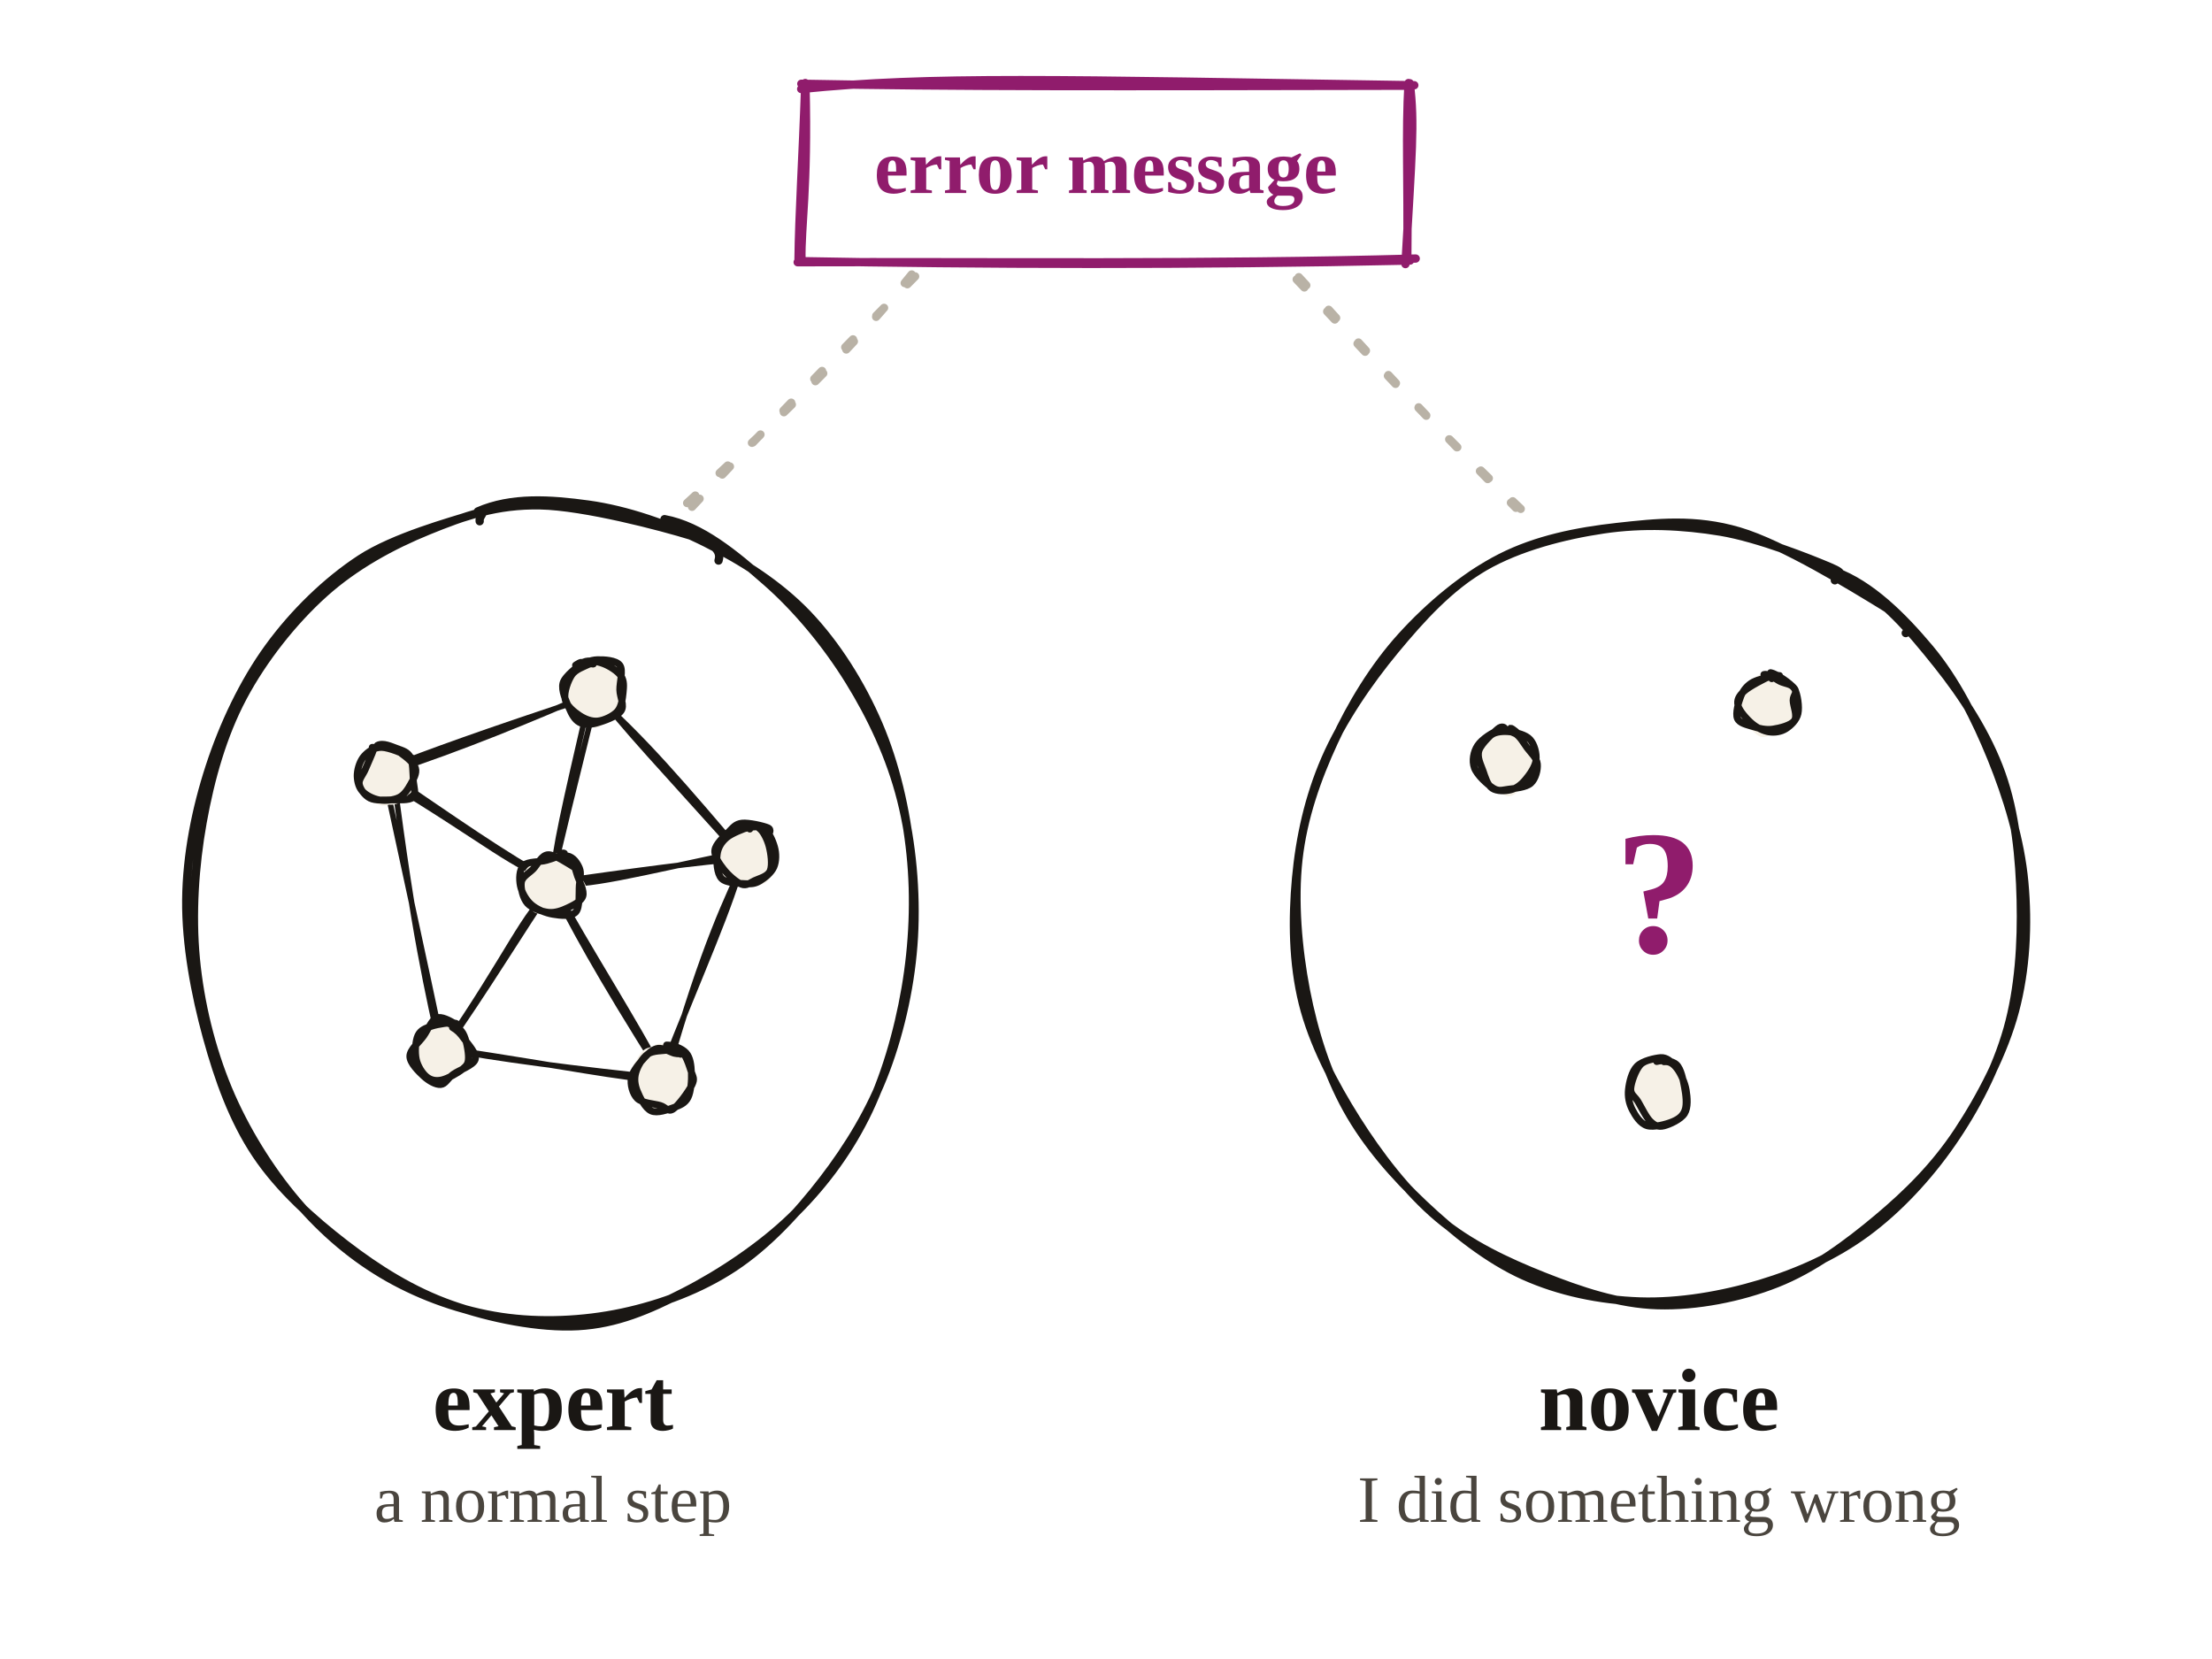
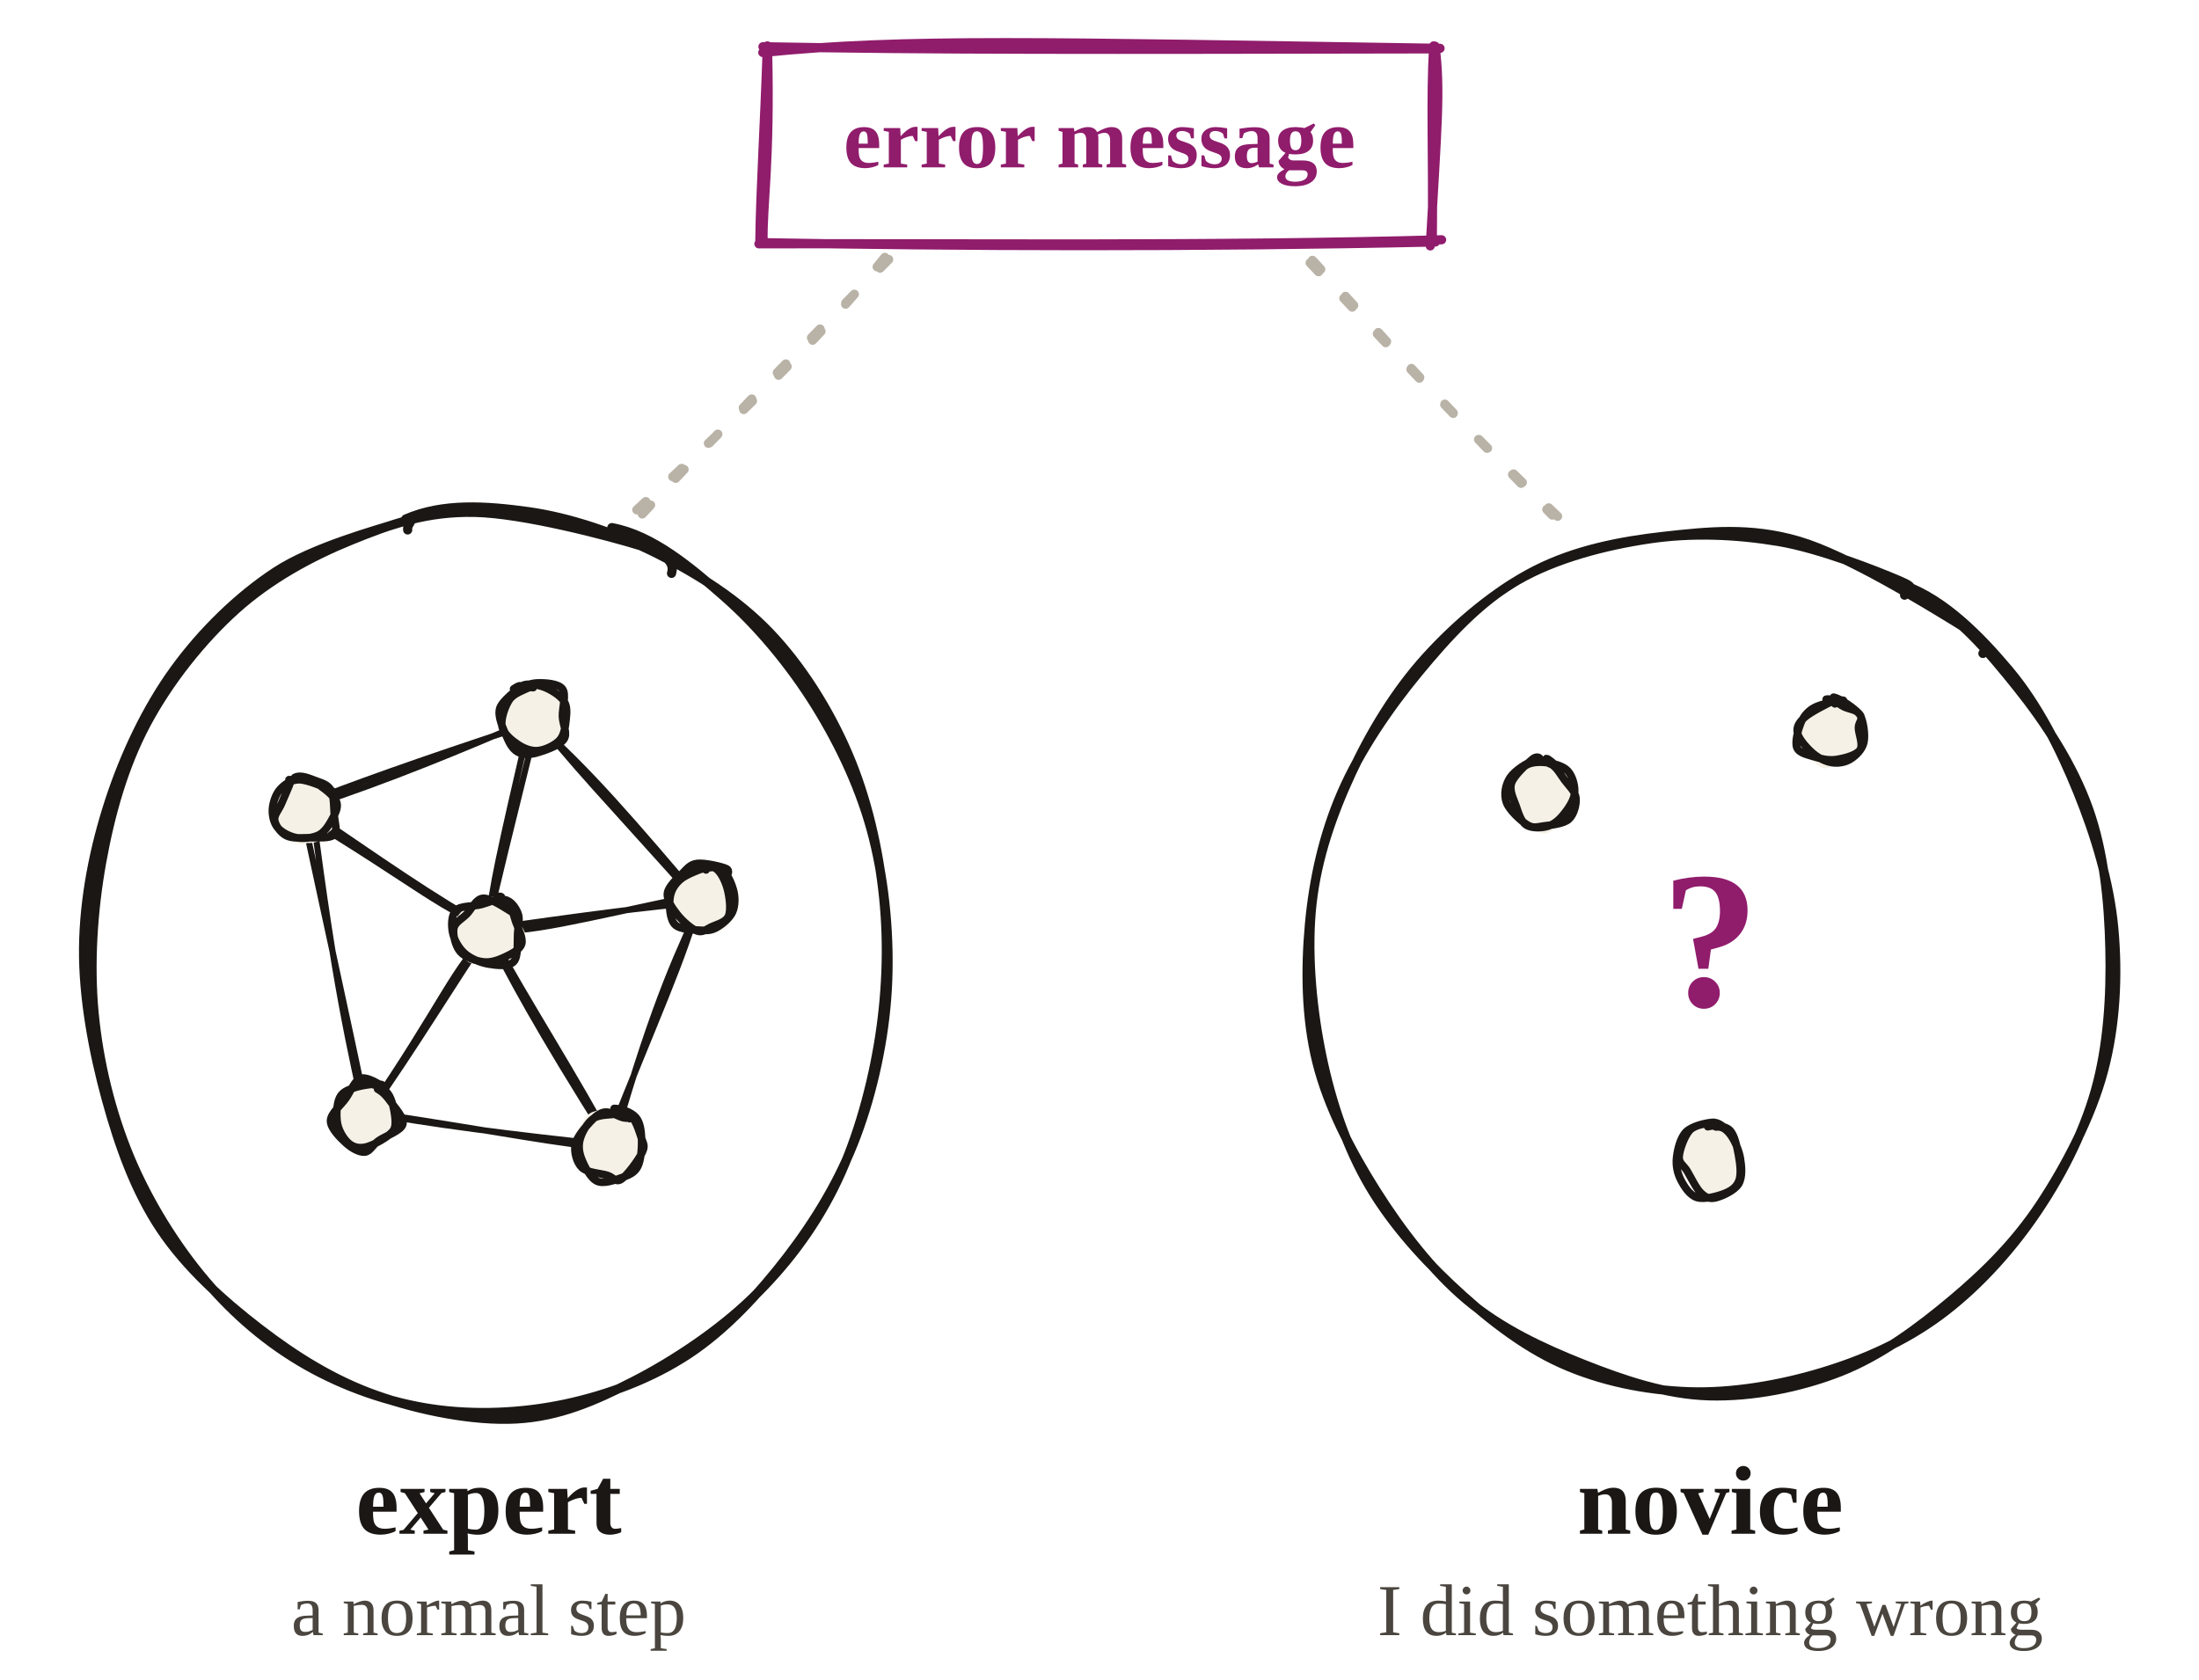
- <svg xmlns="http://www.w3.org/2000/svg" viewBox="0 0 800 600" role="img">
+ <svg xmlns="http://www.w3.org/2000/svg" viewBox="40 15 720 550" role="img">
  <path d="M289.757 32.191 C336.361 27.45, 380.784 28.785, 511.503 30.824 M289.806 30.294 C344.82 31.357, 399.6 31.223, 509.596 31.005 M509.868 30.104 C511.675 44.659, 510.59 55.337, 508.296 95.516 M509.41 30.03 C508.362 48.299, 509.296 65.065, 508.972 93.166 M512.009 93.509 C436.682 95.592, 359.967 94.606, 288.484 94.84 M509.98 94.23 C432.319 95.952, 352.93 95.655, 289.333 94.445 M289.854 93.875 C289.63 81.811, 292.219 68.361, 291.325 31.111 M288.79 93.953 C288.98 77.333, 290.318 57.425, 291.237 30.028" stroke="#901C6C" stroke-width="3" fill="none" stroke-linecap="round" stroke-linejoin="round" />
  <text x="400" y="69.8" font-size="28" font-weight="800" fill="#901C6C" text-anchor="middle">error message</text>
  <path d="M329.722 99.271 C315.925 116.396, 300.36 134.506, 247.691 182.692 M330.971 99.955 C302.313 128.882, 273.537 158.261, 249.372 184.26" stroke="#B9B2A6" stroke-width="3" fill="none" stroke-linecap="round" stroke-linejoin="round" stroke-dasharray="4 12" />
  <path d="M469.723 100.242 C486.974 118.696, 501.653 136.479, 548.269 183.662 M468.968 101.063 C493.109 126.127, 515.209 151.226, 550.59 184.611" stroke="#B9B2A6" stroke-width="3" fill="none" stroke-linecap="round" stroke-linejoin="round" stroke-dasharray="4 12" />
  <path d="M240.332 187.76 C253.654 190.195, 265.997 200.62, 277.125 210.363 C288.252 220.106, 298.962 233.068, 307.095 246.217 C315.228 259.366, 322.019 273.816, 325.923 289.257 C329.827 304.699, 331.437 322.6, 330.519 338.866 C329.602 355.133, 325.886 372.232, 320.418 386.858 C314.949 401.484, 306.86 414.705, 297.708 426.621 C288.556 438.537, 277.63 450.338, 265.505 458.354 C253.381 466.37, 239.004 471.73, 224.962 474.718 C210.92 477.705, 195.349 478.386, 181.252 476.279 C167.155 474.173, 152.714 469.073, 140.379 462.08 C128.044 455.088, 116.9 445.708, 107.242 434.324 C97.585 422.941, 88.506 408.382, 82.434 393.78 C76.362 379.178, 72.336 362.778, 70.81 346.712 C69.283 330.645, 70.438 313.138, 73.274 297.38 C76.11 281.622, 80.495 265.967, 87.826 252.162 C95.158 238.358, 106.075 224.596, 117.261 214.553 C128.447 204.51, 141.917 197.202, 154.942 191.904 C167.967 186.606, 179.564 182.453, 195.41 182.764 C211.255 183.075, 239.273 190.443, 250.016 193.772 C260.76 197.1, 260.445 200.761, 259.872 202.736 M172.847 184.942 C184.961 179.632, 199.15 180.614, 212.882 182.509 C226.613 184.404, 242.024 189.69, 255.233 196.312 C268.443 202.933, 281.732 211.313, 292.139 222.238 C302.546 233.162, 311.476 247.411, 317.675 261.858 C323.874 276.305, 327.692 292.992, 329.335 308.922 C330.978 324.851, 330.253 341.593, 327.534 357.435 C324.815 373.277, 319.932 390.166, 313.02 403.973 C306.109 417.78, 296.995 429.73, 286.066 440.276 C275.137 450.821, 260.287 460.69, 247.448 467.245 C234.61 473.801, 223.058 478.836, 209.034 479.61 C195.011 480.384, 177.317 476.819, 163.307 471.89 C149.297 466.961, 136.755 459.095, 124.977 450.036 C113.199 440.978, 100.999 430.046, 92.638 417.54 C84.278 405.034, 79.029 390.358, 74.817 375 C70.604 359.642, 67.194 341.679, 67.364 325.391 C67.534 309.103, 70.884 292.457, 75.839 277.271 C80.794 262.085, 88.02 246.792, 97.094 234.278 C106.168 221.763, 118.053 210.186, 130.283 202.185 C142.512 194.185, 163.27 188.553, 170.47 186.275 C177.67 183.996, 173.087 186.092, 173.484 188.515" stroke="#1A1714" stroke-width="3" fill="none" stroke-linecap="round" stroke-linejoin="round" />
  <path d="M668.03 210.087 C680.537 215.675, 691.24 228.563, 700.542 240.188 C709.843 251.814, 718.793 265.606, 723.84 279.84 C728.887 294.073, 730.457 310.202, 730.824 325.588 C731.191 340.975, 730.199 357.524, 726.042 372.16 C721.885 386.795, 714.39 401.124, 705.884 413.402 C697.379 425.68, 686.555 437.343, 675.011 445.829 C663.467 454.315, 650.292 460.174, 636.618 464.318 C622.945 468.462, 607.234 471.184, 592.97 470.691 C578.707 470.199, 564.018 467.211, 551.037 461.364 C538.055 455.517, 525.744 445.662, 515.081 435.609 C504.419 425.557, 494.194 413.954, 487.061 401.048 C479.929 388.142, 475.199 373.225, 472.288 358.173 C469.377 343.121, 467.901 325.724, 469.595 310.736 C471.289 295.748, 476.245 281.664, 482.454 268.246 C488.663 254.828, 496.805 241.318, 506.851 230.23 C516.896 219.141, 529.74 208.32, 542.727 201.717 C555.715 195.113, 570.406 192.199, 584.776 190.607 C599.145 189.015, 613.016 187.482, 628.945 192.163 C644.874 196.844, 670.3 212.56, 680.35 218.693 C690.4 224.826, 690.787 227.316, 689.244 228.961 M663.516 206.63 C676.692 211.393, 688.36 223.212, 697.817 234.487 C707.273 245.763, 714.54 260.19, 720.255 274.281 C725.969 288.373, 730.693 303.798, 732.103 319.035 C733.514 334.273, 732.724 350.67, 728.719 365.705 C724.714 380.74, 716.34 396.764, 708.071 409.246 C699.802 421.727, 690.009 431.451, 679.107 440.596 C668.204 449.742, 655.925 458.878, 642.656 464.118 C629.388 469.358, 613.554 472.45, 599.497 472.035 C585.44 471.62, 571.529 466.873, 558.315 461.629 C545.101 456.385, 531.512 450.048, 520.214 440.571 C508.916 431.094, 498.7 417.723, 490.527 404.769 C482.354 391.815, 474.807 377.378, 471.178 362.846 C467.549 348.314, 467.398 332.296, 468.752 317.579 C470.106 302.861, 473.34 288.288, 479.301 274.54 C485.261 260.793, 494.921 246.683, 504.513 235.096 C514.105 223.508, 524.281 212.288, 536.853 205.015 C549.424 197.743, 565.705 193.581, 579.943 191.462 C594.181 189.342, 608.65 190.032, 622.281 192.297 C635.911 194.561, 654.839 202.117, 661.724 205.048 C668.61 207.978, 664.126 207.478, 663.595 209.878" stroke="#1A1714" stroke-width="3" fill="none" stroke-linecap="round" stroke-linejoin="round" />
  <path d="M139.727 277.956 C155.743 271.82, 173.253 265.3, 215.004 251.573 M140.759 279.186 C167.043 270.591, 192.051 260.184, 214.046 250.663" stroke="#1A1714" stroke-width="2" fill="none" stroke-linecap="round" stroke-linejoin="round" />
  <path d="M214.728 248.928 C226.497 264.422, 237.765 275.828, 270.583 312.543 M213.756 250.294 C232.823 266.833, 247.541 284.453, 270.264 311.014" stroke="#1A1714" stroke-width="2" fill="none" stroke-linecap="round" stroke-linejoin="round" />
  <path d="M269.729 309.899 C263.084 325.041, 254.923 340.176, 241.161 388.313 M269.354 308.802 C263.894 329.386, 254.491 348.868, 238.883 388.764" stroke="#1A1714" stroke-width="2" fill="none" stroke-linecap="round" stroke-linejoin="round" />
  <path d="M239.73 390.87 C222.904 389.697, 207.609 386.245, 161.739 379.283 M239.951 389.91 C209.76 386.772, 178.194 382.828, 160.102 379.115" stroke="#1A1714" stroke-width="2" fill="none" stroke-linecap="round" stroke-linejoin="round" />
  <path d="M159.731 381.842 C154.821 359.227, 149.512 337.18, 142.317 280.254 M160.548 381.018 C152.945 344.843, 145.377 310.569, 138.72 279.465" stroke="#1A1714" stroke-width="2" fill="none" stroke-linecap="round" stroke-linejoin="round" />
  <path d="M199.732 317.613 C186.946 314.787, 176.53 304.586, 137.696 281.224 M201.145 319.526 C181.008 308.301, 164.748 296.632, 139.939 279.816" stroke="#1A1714" stroke-width="2" fill="none" stroke-linecap="round" stroke-linejoin="round" />
  <path d="M199.733 318.584 C200.913 305.77, 203.534 294.348, 213.274 252.194 M199.142 320.633 C202.766 304.05, 207.053 287.167, 216.157 250.167" stroke="#1A1714" stroke-width="2" fill="none" stroke-linecap="round" stroke-linejoin="round" />
  <path d="M199.734 319.556 C212.302 320.988, 229.103 316.216, 268.852 307.964 M199.739 319.141 C226.465 315.377, 253.896 311.519, 269.776 310.517" stroke="#1A1714" stroke-width="2" fill="none" stroke-linecap="round" stroke-linejoin="round" />
  <path d="M199.735 320.527 C206.734 334.364, 215.257 350.708, 239.431 388.935 M200.336 320.249 C213.26 344.014, 228.921 367.927, 240.995 390.868" stroke="#1A1714" stroke-width="2" fill="none" stroke-linecap="round" stroke-linejoin="round" />
  <path d="M199.736 321.499 C189.293 330.193, 184.582 344.178, 160.009 379.905 M200.934 318.757 C187.486 338.492, 177.305 355.983, 159.613 381.219" stroke="#1A1714" stroke-width="2" fill="none" stroke-linecap="round" stroke-linejoin="round" />
  <path d="M146.739 272.156 C148.483 273.501, 148.219 275.513, 148.742 277.647 C149.265 279.781, 150.684 282.961, 149.876 284.963 C149.068 286.965, 145.947 288.614, 143.895 289.661 C141.842 290.707, 139.588 291.727, 137.56 291.244 C135.532 290.76, 133.108 288.578, 131.727 286.758 C130.345 284.938, 129.295 282.761, 129.271 280.324 C129.247 277.887, 129.825 274.034, 131.584 272.138 C133.344 270.241, 137.149 268.555, 139.828 268.947 C142.507 269.338, 146.19 273.197, 147.659 274.485 C149.127 275.772, 148.686 276.675, 148.639 276.67 M143.106 269.279 C145.145 270.499, 148.662 273.895, 149.68 276.317 C150.699 278.739, 149.883 281.6, 149.219 283.81 C148.556 286.02, 147.284 288.412, 145.701 289.579 C144.118 290.746, 141.692 291.428, 139.721 290.814 C137.75 290.2, 135.863 287.5, 133.876 285.896 C131.888 284.292, 128.303 282.951, 127.795 281.188 C127.286 279.424, 129.055 277.506, 130.824 275.316 C132.593 273.127, 136.433 268.762, 138.407 268.05 C140.382 267.339, 141.626 270.809, 142.672 271.046 C143.717 271.282, 144.711 269.479, 144.682 269.468" stroke="none" stroke-width="0" fill="#F6F1E7" stroke-linecap="round" stroke-linejoin="round" />
  <path d="M145.132 272.498 C146.776 273.648, 149.701 275.954, 150.267 277.806 C150.833 279.658, 149.513 281.845, 148.527 283.612 C147.541 285.379, 146.249 287.46, 144.35 288.407 C142.45 289.355, 139.374 289.701, 137.131 289.297 C134.889 288.892, 132.215 287.552, 130.895 285.978 C129.576 284.405, 129.077 281.949, 129.216 279.855 C129.355 277.761, 130.264 275.006, 131.729 273.414 C133.194 271.821, 135.284 270.274, 138.004 270.301 C140.724 270.328, 146.194 272.724, 148.051 273.576 C149.907 274.428, 149.24 275.359, 149.144 275.415 M136.492 269.575 C138.58 268.473, 141.671 270.033, 143.655 270.743 C145.64 271.453, 147.432 271.948, 148.399 273.834 C149.367 275.72, 149.307 279.631, 149.462 282.057 C149.616 284.482, 150.651 287.182, 149.325 288.387 C147.999 289.592, 144.087 289.24, 141.503 289.286 C138.919 289.331, 135.747 289.613, 133.819 288.661 C131.891 287.709, 130.211 285.327, 129.935 283.576 C129.659 281.825, 131.308 280.215, 132.162 278.157 C133.016 276.1, 134.65 272.542, 135.061 271.231 C135.473 269.92, 134.812 270.339, 134.631 270.289" stroke="#1A1714" stroke-width="2.5" fill="none" stroke-linecap="round" stroke-linejoin="round" />
  <path d="M210.071 240.016 C211.944 239.038, 215.733 239.237, 218.052 239.601 C220.372 239.965, 222.769 240.276, 223.988 242.198 C225.206 244.12, 225.738 248.401, 225.365 251.133 C224.993 253.865, 223.432 256.87, 221.751 258.59 C220.071 260.311, 217.222 261.408, 215.283 261.454 C213.343 261.501, 211.677 260.08, 210.114 258.868 C208.55 257.656, 206.455 256.434, 205.903 254.181 C205.35 251.928, 205.558 247.818, 206.799 245.348 C208.04 242.878, 211.68 240.467, 213.347 239.361 C215.014 238.255, 216.539 238.529, 216.8 238.712 M218.879 240.873 C221.116 241.339, 223.224 240.896, 224.214 243.109 C225.205 245.321, 225.421 251.402, 224.82 254.148 C224.22 256.895, 222.229 258.076, 220.611 259.587 C218.993 261.098, 217.103 263.585, 215.111 263.213 C213.12 262.842, 210.084 259.421, 208.661 257.356 C207.239 255.291, 206.713 252.886, 206.576 250.824 C206.439 248.762, 207.249 246.756, 207.841 244.985 C208.433 243.215, 208.143 241.333, 210.126 240.199 C212.108 239.066, 218.396 238.212, 219.736 238.184 C221.076 238.157, 218.689 239.731, 218.164 240.032" stroke="none" stroke-width="0" fill="#F6F1E7" stroke-linecap="round" stroke-linejoin="round" />
  <path d="M211.128 239.423 C212.902 238.627, 215.975 239.181, 218.217 240.021 C220.459 240.862, 223.391 242.726, 224.581 244.468 C225.771 246.21, 225.571 248.336, 225.355 250.473 C225.139 252.61, 224.809 255.574, 223.286 257.291 C221.762 259.007, 218.51 260.535, 216.215 260.771 C213.92 261.007, 211.489 260.04, 209.515 258.709 C207.541 257.377, 204.829 255.21, 204.372 252.781 C203.916 250.352, 205.409 246.196, 206.776 244.136 C208.143 242.076, 211.277 241.09, 212.575 240.421 C213.874 239.751, 214.722 240.342, 214.567 240.118 M209.181 241.028 C210.879 239.871, 213.49 238.681, 215.986 238.606 C218.483 238.531, 222.798 238.759, 224.16 240.577 C225.523 242.395, 224.09 246.757, 224.16 249.517 C224.231 252.276, 226.006 255.131, 224.582 257.136 C223.157 259.14, 218.136 260.867, 215.615 261.543 C213.095 262.218, 211.1 262.123, 209.457 261.19 C207.814 260.257, 206.731 258.303, 205.758 255.945 C204.784 253.587, 202.886 249.717, 203.614 247.04 C204.342 244.364, 209.381 240.945, 210.126 239.884 C210.87 238.824, 207.954 240.6, 208.084 240.676" stroke="#1A1714" stroke-width="2.5" fill="none" stroke-linecap="round" stroke-linejoin="round" />
  <path d="M268.741 299.139 C270.908 298.616, 272.596 300.164, 274.525 301.243 C276.454 302.322, 279.325 303.532, 280.316 305.612 C281.307 307.692, 281.095 311.427, 280.471 313.723 C279.847 316.019, 278.407 318.29, 276.573 319.39 C274.738 320.49, 271.897 320.617, 269.465 320.324 C267.034 320.031, 263.588 319.271, 261.982 317.631 C260.376 315.991, 260.004 312.756, 259.828 310.484 C259.652 308.211, 259.349 305.861, 260.926 303.996 C262.503 302.131, 267.492 299.857, 269.29 299.293 C271.088 298.729, 271.751 300.325, 271.716 300.611 M274.639 299.913 C276.42 300.177, 277.762 302.743, 278.721 304.468 C279.68 306.193, 280.928 307.935, 280.392 310.262 C279.855 312.589, 277.15 316.766, 275.502 318.431 C273.854 320.096, 272.508 320.367, 270.503 320.253 C268.497 320.139, 264.97 319.407, 263.468 317.745 C261.965 316.082, 261.901 312.327, 261.487 310.277 C261.073 308.228, 260.273 307.186, 260.984 305.447 C261.695 303.708, 263.77 300.657, 265.754 299.844 C267.738 299.032, 271.908 300.225, 272.889 300.57 C273.869 300.916, 271.355 301.975, 271.635 301.916" stroke="none" stroke-width="0" fill="#F6F1E7" stroke-linecap="round" stroke-linejoin="round" />
  <path d="M267.251 300.363 C269.288 299.53, 273.683 298.436, 275.825 299.427 C277.968 300.418, 279.43 303.952, 280.105 306.307 C280.78 308.662, 280.754 311.512, 279.875 313.558 C278.996 315.605, 276.541 317.578, 274.832 318.585 C273.124 319.593, 271.934 319.744, 269.624 319.601 C267.314 319.458, 262.683 319.483, 260.973 317.726 C259.263 315.969, 259.063 311.52, 259.365 309.058 C259.668 306.595, 260.871 304.615, 262.789 302.952 C264.707 301.288, 269.475 299.596, 270.874 299.077 C272.272 298.559, 271.191 299.551, 271.182 299.84 M274.382 299.416 C275.922 300.366, 277.434 303.373, 278.127 305.958 C278.82 308.543, 279.407 312.837, 278.537 314.924 C277.667 317.012, 274.627 317.669, 272.904 318.483 C271.181 319.297, 270.058 320.489, 268.199 319.81 C266.34 319.13, 263.361 316.462, 261.75 314.407 C260.14 312.351, 258.261 309.713, 258.537 307.478 C258.814 305.244, 261.778 302.627, 263.41 301 C265.042 299.372, 265.946 297.984, 268.328 297.712 C270.711 297.441, 276.141 298.677, 277.703 299.372 C279.265 300.066, 278.116 301.692, 277.699 301.879" stroke="#1A1714" stroke-width="2.5" fill="none" stroke-linecap="round" stroke-linejoin="round" />
  <path d="M239.937 377.543 C242.27 377.451, 246.437 380.405, 248.289 382.286 C250.141 384.167, 251.2 386.442, 251.047 388.829 C250.893 391.216, 248.632 394.606, 247.368 396.608 C246.104 398.609, 245.332 400.292, 243.461 400.84 C241.591 401.387, 238.067 400.998, 236.146 399.894 C234.224 398.791, 233.058 396.412, 231.933 394.219 C230.808 392.025, 229.192 389.181, 229.396 386.734 C229.599 384.288, 231.018 380.958, 233.154 379.542 C235.29 378.126, 240.17 378.219, 242.212 378.239 C244.253 378.26, 245.332 379.26, 245.402 379.666 M241.49 377.63 C243.457 378.414, 246.628 382.956, 248.202 385.098 C249.775 387.24, 251.404 388.279, 250.933 390.483 C250.461 392.687, 247.047 396.303, 245.374 398.321 C243.7 400.338, 242.907 402.437, 240.894 402.588 C238.88 402.739, 234.871 400.672, 233.294 399.226 C231.716 397.779, 232.118 396.24, 231.428 393.909 C230.738 391.578, 228.326 387.862, 229.154 385.242 C229.981 382.622, 234.413 379.442, 236.393 378.19 C238.372 376.938, 239.764 377.663, 241.031 377.732 C242.298 377.801, 243.561 378.35, 243.996 378.603" stroke="none" stroke-width="0" fill="#F6F1E7" stroke-linecap="round" stroke-linejoin="round" />
  <path d="M241.092 377.945 C243.273 377.915, 246.647 379.133, 248.143 380.797 C249.639 382.462, 249.953 385.239, 250.066 387.931 C250.18 390.624, 249.889 394.844, 248.822 396.95 C247.755 399.055, 245.881 399.76, 243.665 400.564 C241.449 401.368, 237.721 402.767, 235.524 401.773 C233.328 400.778, 231.413 396.91, 230.486 394.596 C229.559 392.281, 229.331 390.112, 229.963 387.886 C230.594 385.66, 232.337 382.593, 234.273 381.24 C236.21 379.887, 239.755 380.101, 241.581 379.769 C243.407 379.436, 245.094 379.298, 245.23 379.244 M245.98 379.864 C247.976 380.928, 249.268 385.443, 249.978 387.528 C250.687 389.614, 251.33 390.112, 250.237 392.378 C249.145 394.644, 245.334 399.885, 243.423 401.124 C241.512 402.363, 240.921 400.448, 238.772 399.811 C236.623 399.174, 232.265 398.981, 230.527 397.301 C228.79 395.621, 227.884 392.23, 228.346 389.732 C228.807 387.233, 231.675 384.073, 233.297 382.309 C234.918 380.545, 236.313 379.379, 238.076 379.147 C239.84 378.916, 242.53 380.564, 243.877 380.919 C245.225 381.275, 246.268 380.951, 246.161 381.28" stroke="#1A1714" stroke-width="2.5" fill="none" stroke-linecap="round" stroke-linejoin="round" />
  <path d="M163.699 370.652 C165.634 371.442, 167.775 372.961, 169.015 374.913 C170.255 376.865, 171.588 380.118, 171.14 382.366 C170.692 384.614, 168.157 387.079, 166.328 388.4 C164.498 389.722, 162.371 390.445, 160.163 390.295 C157.954 390.146, 154.795 388.819, 153.078 387.502 C151.36 386.185, 150.438 384.311, 149.856 382.393 C149.275 380.475, 148.603 378.173, 149.588 375.996 C150.574 373.819, 153.212 370.421, 155.767 369.33 C158.322 368.239, 163.21 369.168, 164.919 369.449 C166.628 369.73, 165.843 370.526, 166.022 371.015 M162.232 370.647 C164.38 370.586, 166.122 370.985, 167.657 372.633 C169.192 374.282, 171.199 378.117, 171.443 380.536 C171.688 382.955, 170.817 385.644, 169.124 387.148 C167.43 388.653, 163.947 389.167, 161.282 389.564 C158.618 389.961, 154.784 390.576, 153.137 389.533 C151.49 388.489, 151.714 385.608, 151.399 383.301 C151.085 380.995, 150.31 377.612, 151.251 375.691 C152.191 373.77, 155.075 372.694, 157.044 371.778 C159.013 370.862, 162.165 370.397, 163.065 370.195 C163.966 369.993, 162.509 370.671, 162.448 370.563" stroke="none" stroke-width="0" fill="#F6F1E7" stroke-linecap="round" stroke-linejoin="round" />
  <path d="M162.306 370.194 C164.074 370.553, 166.264 371.683, 167.451 373.731 C168.638 375.78, 169.459 380.327, 169.427 382.485 C169.395 384.644, 168.878 385.331, 167.259 386.682 C165.641 388.033, 161.884 390.136, 159.717 390.591 C157.55 391.046, 155.788 390.668, 154.258 389.412 C152.727 388.157, 151.053 385.543, 150.535 383.058 C150.018 380.573, 150.219 376.489, 151.15 374.502 C152.082 372.514, 153.869 371.873, 156.125 371.131 C158.381 370.39, 163 369.671, 164.685 370.052 C166.369 370.434, 166.38 372.989, 166.232 373.421 M163.64 371.603 C165.426 372.638, 166.485 373.754, 167.856 375.684 C169.227 377.614, 172.524 381.04, 171.866 383.183 C171.207 385.326, 165.988 387.032, 163.903 388.54 C161.819 390.048, 161.132 392.112, 159.359 392.231 C157.585 392.349, 155.119 390.953, 153.264 389.251 C151.409 387.549, 148.235 384.458, 148.231 382.019 C148.228 379.58, 151.641 376.922, 153.242 374.615 C154.843 372.308, 156.059 368.969, 157.837 368.176 C159.616 367.383, 162.788 369.23, 163.913 369.858 C165.037 370.487, 164.38 371.496, 164.585 371.946" stroke="#1A1714" stroke-width="2.5" fill="none" stroke-linecap="round" stroke-linejoin="round" />
  <path d="M204.668 311.727 C206.513 312.876, 208.212 315.799, 209.2 317.666 C210.188 319.533, 211.322 320.959, 210.597 322.931 C209.873 324.902, 207.147 328.475, 204.853 329.496 C202.559 330.517, 198.811 329.415, 196.835 329.056 C194.86 328.697, 194.404 328.734, 192.999 327.341 C191.594 325.948, 188.414 323.051, 188.406 320.698 C188.398 318.346, 191.247 315.033, 192.951 313.226 C194.654 311.42, 196.254 309.753, 198.627 309.858 C201 309.964, 205.544 312.918, 207.19 313.859 C208.836 314.8, 208.641 315.378, 208.502 315.505 M202.968 309.811 C204.64 310.216, 205.595 312.332, 207.088 314.139 C208.58 315.945, 211.613 318.674, 211.923 320.651 C212.234 322.628, 210.661 324.373, 208.951 326 C207.242 327.628, 204.326 329.786, 201.667 330.415 C199.008 331.045, 194.709 331.077, 192.998 329.778 C191.286 328.479, 191.987 324.905, 191.4 322.624 C190.813 320.343, 189.074 317.955, 189.476 316.095 C189.877 314.235, 191.856 312.681, 193.809 311.465 C195.762 310.25, 200.012 309.27, 201.193 308.804 C202.374 308.338, 200.8 308.488, 200.894 308.669" stroke="none" stroke-width="0" fill="#F6F1E7" stroke-linecap="round" stroke-linejoin="round" />
  <path d="M205.947 310.381 C207.616 311.478, 208.048 314.503, 208.854 316.788 C209.661 319.073, 211.383 322.161, 210.788 324.089 C210.192 326.017, 207.356 327.378, 205.28 328.356 C203.205 329.334, 200.754 330.234, 198.332 329.958 C195.911 329.682, 192.377 328.52, 190.751 326.701 C189.124 324.881, 188.219 321.116, 188.573 319.041 C188.928 316.967, 191.272 315.907, 192.879 314.254 C194.487 312.601, 195.8 309.251, 198.218 309.123 C200.636 308.995, 205.564 312.429, 207.386 313.487 C209.208 314.544, 209.142 315.426, 209.149 315.47 M205.166 309.559 C207.379 309.928, 208.839 312.197, 209.565 313.964 C210.29 315.731, 209.74 317.516, 209.519 320.163 C209.299 322.81, 209.834 328.095, 208.24 329.845 C206.645 331.594, 202.633 331.105, 199.953 330.659 C197.272 330.213, 194.115 328.898, 192.156 327.171 C190.196 325.445, 188.661 322.664, 188.194 320.3 C187.726 317.936, 187.78 314.51, 189.35 312.987 C190.921 311.463, 195.19 311.838, 197.618 311.159 C200.045 310.48, 203.022 309.303, 203.915 308.914 C204.808 308.526, 203.11 308.259, 202.977 308.827" stroke="#1A1714" stroke-width="2.5" fill="none" stroke-linecap="round" stroke-linejoin="round" />
  <path d="M540.571 265.119 C542.442 263.946, 545.891 264.557, 548.163 265.008 C550.435 265.459, 552.915 266.05, 554.205 267.828 C555.494 269.606, 556.02 273.065, 555.899 275.676 C555.778 278.287, 555.004 281.68, 553.48 283.492 C551.956 285.304, 549.051 286.463, 546.755 286.548 C544.458 286.633, 541.633 285.461, 539.701 284.002 C537.769 282.543, 535.796 279.845, 535.163 277.792 C534.53 275.74, 534.651 273.935, 535.902 271.687 C537.153 269.439, 540.943 265.74, 542.67 264.302 C544.398 262.864, 546.094 262.753, 546.267 263.058 M544.798 262.595 C546.638 262.193, 550.049 263.638, 551.495 265.83 C552.941 268.021, 553.096 273.26, 553.473 275.744 C553.849 278.228, 554.826 278.752, 553.755 280.734 C552.685 282.717, 549.044 286.721, 547.047 287.639 C545.05 288.557, 543.543 287.293, 541.773 286.244 C540.003 285.194, 537.286 283.878, 536.429 281.344 C535.571 278.81, 536.119 273.772, 536.63 271.04 C537.14 268.309, 538.209 265.972, 539.49 264.954 C540.771 263.936, 543.508 265.039, 544.315 264.934 C545.122 264.828, 544.086 264.48, 544.334 264.322" stroke="none" stroke-width="0" fill="#F6F1E7" stroke-linecap="round" stroke-linejoin="round" />
  <path d="M539.301 265.84 C540.918 264.556, 543.857 264.408, 546.199 264.674 C548.542 264.94, 551.801 265.734, 553.357 267.437 C554.913 269.14, 555.825 272.457, 555.536 274.892 C555.246 277.327, 553.142 280.258, 551.621 282.049 C550.101 283.84, 548.408 285.133, 546.415 285.64 C544.422 286.146, 541.335 286.22, 539.665 285.09 C537.994 283.959, 537.182 281.149, 536.393 278.855 C535.604 276.56, 534.051 273.857, 534.931 271.321 C535.811 268.784, 540.133 264.961, 541.672 263.636 C543.211 262.311, 544.212 263.188, 544.166 263.371 M547.765 265.146 C549.739 266.224, 550.934 268.607, 552.306 270.46 C553.678 272.313, 555.777 274.129, 555.997 276.264 C556.218 278.4, 555.369 281.745, 553.627 283.274 C551.886 284.802, 547.819 285.141, 545.548 285.434 C543.276 285.727, 542.05 286.316, 539.997 285.032 C537.945 283.747, 534.161 280.3, 533.232 277.727 C532.304 275.154, 532.893 271.887, 534.425 269.596 C535.957 267.305, 540.013 264.646, 542.424 263.981 C544.834 263.315, 548.237 265.703, 548.89 265.6 C549.543 265.497, 546.812 263.305, 546.342 263.363" stroke="#1A1714" stroke-width="2.5" fill="none" stroke-linecap="round" stroke-linejoin="round" />
  <path d="M636.599 244.109 C638.787 243.817, 642.339 245.35, 644.68 246.53 C647.02 247.711, 649.568 249.229, 650.643 251.193 C651.718 253.156, 651.939 256.106, 651.129 258.309 C650.319 260.511, 647.914 263.2, 645.782 264.408 C643.65 265.615, 640.719 265.81, 638.337 265.552 C635.955 265.293, 633.05 264.331, 631.488 262.856 C629.926 261.38, 628.792 259.233, 628.964 256.698 C629.136 254.164, 630.905 249.74, 632.52 247.651 C634.134 245.562, 637.194 244.606, 638.651 244.167 C640.109 243.727, 641.39 244.604, 641.266 245.014 M640.525 245.729 C642.527 245.802, 644.486 246.367, 645.88 247.414 C647.275 248.46, 648.449 249.981, 648.892 252.009 C649.334 254.037, 649.614 257.496, 648.535 259.584 C647.457 261.672, 644.398 263.4, 642.42 264.537 C640.441 265.675, 638.485 267.066, 636.662 266.41 C634.84 265.753, 632.611 263.096, 631.486 260.598 C630.361 258.099, 629.296 254.073, 629.913 251.418 C630.53 248.764, 633.284 245.972, 635.187 244.671 C637.091 243.37, 640.253 243.325, 641.334 243.613 C642.414 243.9, 641.919 246.267, 641.671 246.396" stroke="none" stroke-width="0" fill="#F6F1E7" stroke-linecap="round" stroke-linejoin="round" />
  <path d="M637.949 243.953 C639.869 243.487, 642.026 245.604, 643.878 246.478 C645.731 247.352, 648.001 247.266, 649.066 249.195 C650.13 251.125, 650.793 255.664, 650.267 258.055 C649.74 260.446, 647.648 262.436, 645.908 263.543 C644.168 264.651, 641.88 265.012, 639.826 264.698 C637.773 264.384, 635.462 263.252, 633.587 261.657 C631.712 260.063, 629.047 257.078, 628.575 255.133 C628.103 253.188, 628.864 251.736, 630.757 249.989 C632.649 248.243, 638.26 245.409, 639.93 244.654 C641.6 243.899, 641.112 245.193, 640.778 245.46 M640.343 243.279 C642.714 243.698, 647.524 247.221, 648.883 248.891 C650.242 250.56, 648.486 251.344, 648.499 253.297 C648.512 255.25, 650.188 258.875, 648.961 260.61 C647.734 262.344, 643.633 263.342, 641.136 263.704 C638.64 264.065, 636.115 263.428, 633.984 262.778 C631.852 262.127, 629.081 261.616, 628.345 259.8 C627.61 257.983, 628.733 253.996, 629.569 251.877 C630.405 249.758, 631.632 248.259, 633.361 247.085 C635.091 245.911, 638.241 245.295, 639.945 244.834 C641.649 244.373, 643.094 244.144, 643.587 244.318" stroke="#1A1714" stroke-width="2.5" fill="none" stroke-linecap="round" stroke-linejoin="round" />
  <path d="M600.383 382.383 C602.33 382.507, 604.497 385.443, 605.916 387.433 C607.334 389.424, 608.524 392.029, 608.895 394.324 C609.266 396.62, 609.17 399.265, 608.141 401.204 C607.113 403.143, 604.484 405.281, 602.725 405.958 C600.965 406.635, 599.484 406.332, 597.585 405.266 C595.687 404.2, 592.432 401.609, 591.336 399.563 C590.239 397.516, 590.452 395.293, 591.006 392.989 C591.56 390.684, 592.896 387.413, 594.658 385.737 C596.419 384.061, 599.855 383.25, 601.576 382.934 C603.296 382.618, 605 383.309, 604.981 383.842 M601.25 383.568 C603.408 383.462, 603.906 386.569, 605.244 387.975 C606.583 389.38, 608.773 390.132, 609.28 392.001 C609.788 393.871, 609.372 396.748, 608.289 399.193 C607.207 401.638, 604.738 405.875, 602.784 406.67 C600.829 407.465, 598.433 404.992, 596.564 403.962 C594.695 402.931, 592.96 402.567, 591.57 400.488 C590.18 398.408, 588.154 393.703, 588.226 391.484 C588.298 389.265, 590.132 388.288, 592.003 387.174 C593.873 386.059, 598.1 385.459, 599.45 384.798 C600.801 384.136, 600.199 383.415, 600.107 383.203" stroke="none" stroke-width="0" fill="#F6F1E7" stroke-linecap="round" stroke-linejoin="round" />
  <path d="M599.165 383.915 C601.272 383.361, 604.636 383.451, 606.314 385.011 C607.991 386.571, 608.716 390.533, 609.232 393.276 C609.748 396.018, 610.143 399.394, 609.41 401.463 C608.678 403.532, 607.125 404.75, 604.837 405.692 C602.548 406.633, 598.096 407.84, 595.677 407.113 C593.259 406.386, 591.448 403.511, 590.328 401.33 C589.208 399.149, 588.665 396.654, 588.958 394.029 C589.251 391.404, 590.135 387.5, 592.085 385.579 C594.035 383.657, 598.524 382.661, 600.658 382.501 C602.793 382.341, 604.647 384.258, 604.892 384.619 M601.808 383.987 C603.909 383.775, 605.165 384.743, 606.501 386.449 C607.837 388.154, 609.367 391.511, 609.823 394.22 C610.279 396.929, 610.588 400.54, 609.236 402.702 C607.884 404.865, 603.767 406.714, 601.713 407.196 C599.658 407.678, 598.456 407.053, 596.909 405.594 C595.362 404.135, 593.619 400.423, 592.431 398.442 C591.244 396.461, 589.651 395.926, 589.785 393.707 C589.919 391.488, 591.554 386.957, 593.237 385.129 C594.92 383.302, 598.439 382.934, 599.885 382.741 C601.332 382.548, 601.762 383.661, 601.918 383.972" stroke="#1A1714" stroke-width="2.5" fill="none" stroke-linecap="round" stroke-linejoin="round" />
  <text x="600" y="344.4" font-size="64" font-weight="800" fill="#901C6C" text-anchor="middle">?</text>
  <text x="200" y="517.2" font-size="32" font-weight="800" fill="#1A1714" text-anchor="middle">expert</text>
  <text x="200" y="550.4" font-size="24" font-weight="400" fill="#4A453E" text-anchor="middle">a normal step</text>
  <text x="600" y="517.2" font-size="32" font-weight="800" fill="#1A1714" text-anchor="middle">novice</text>
  <text x="600" y="550.4" font-size="24" font-weight="400" fill="#4A453E" text-anchor="middle">I did something wrong</text>
</svg>
